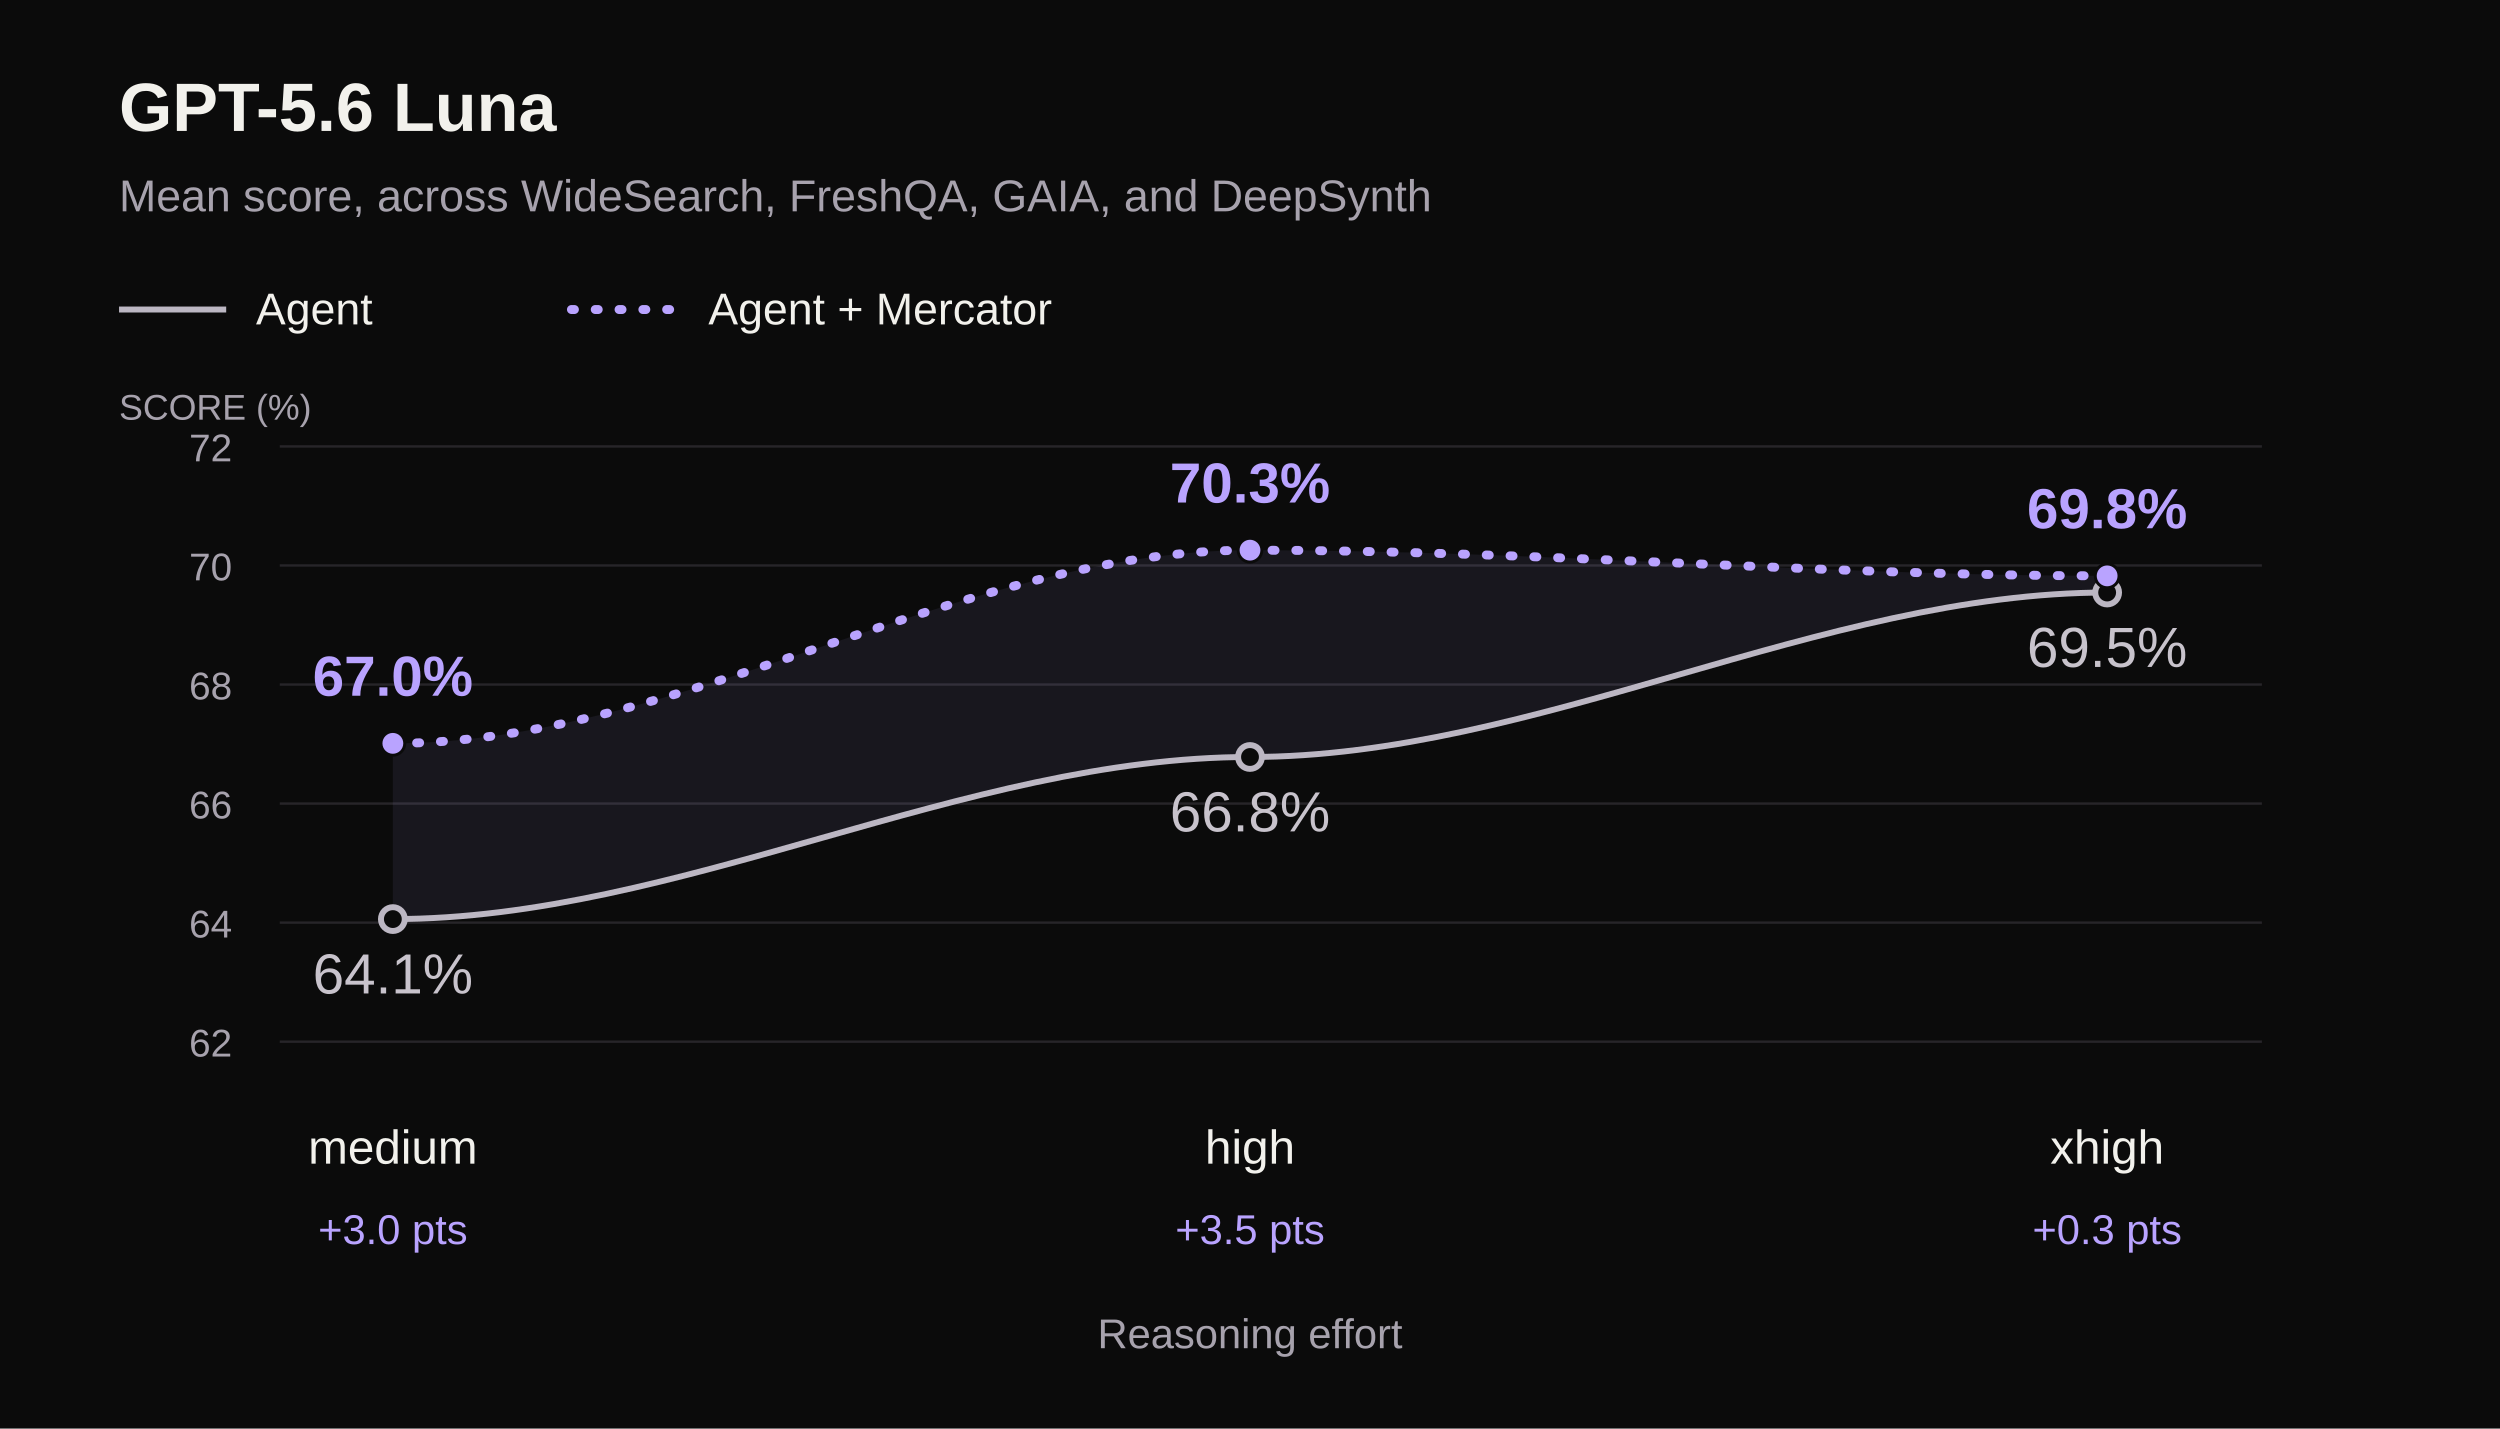
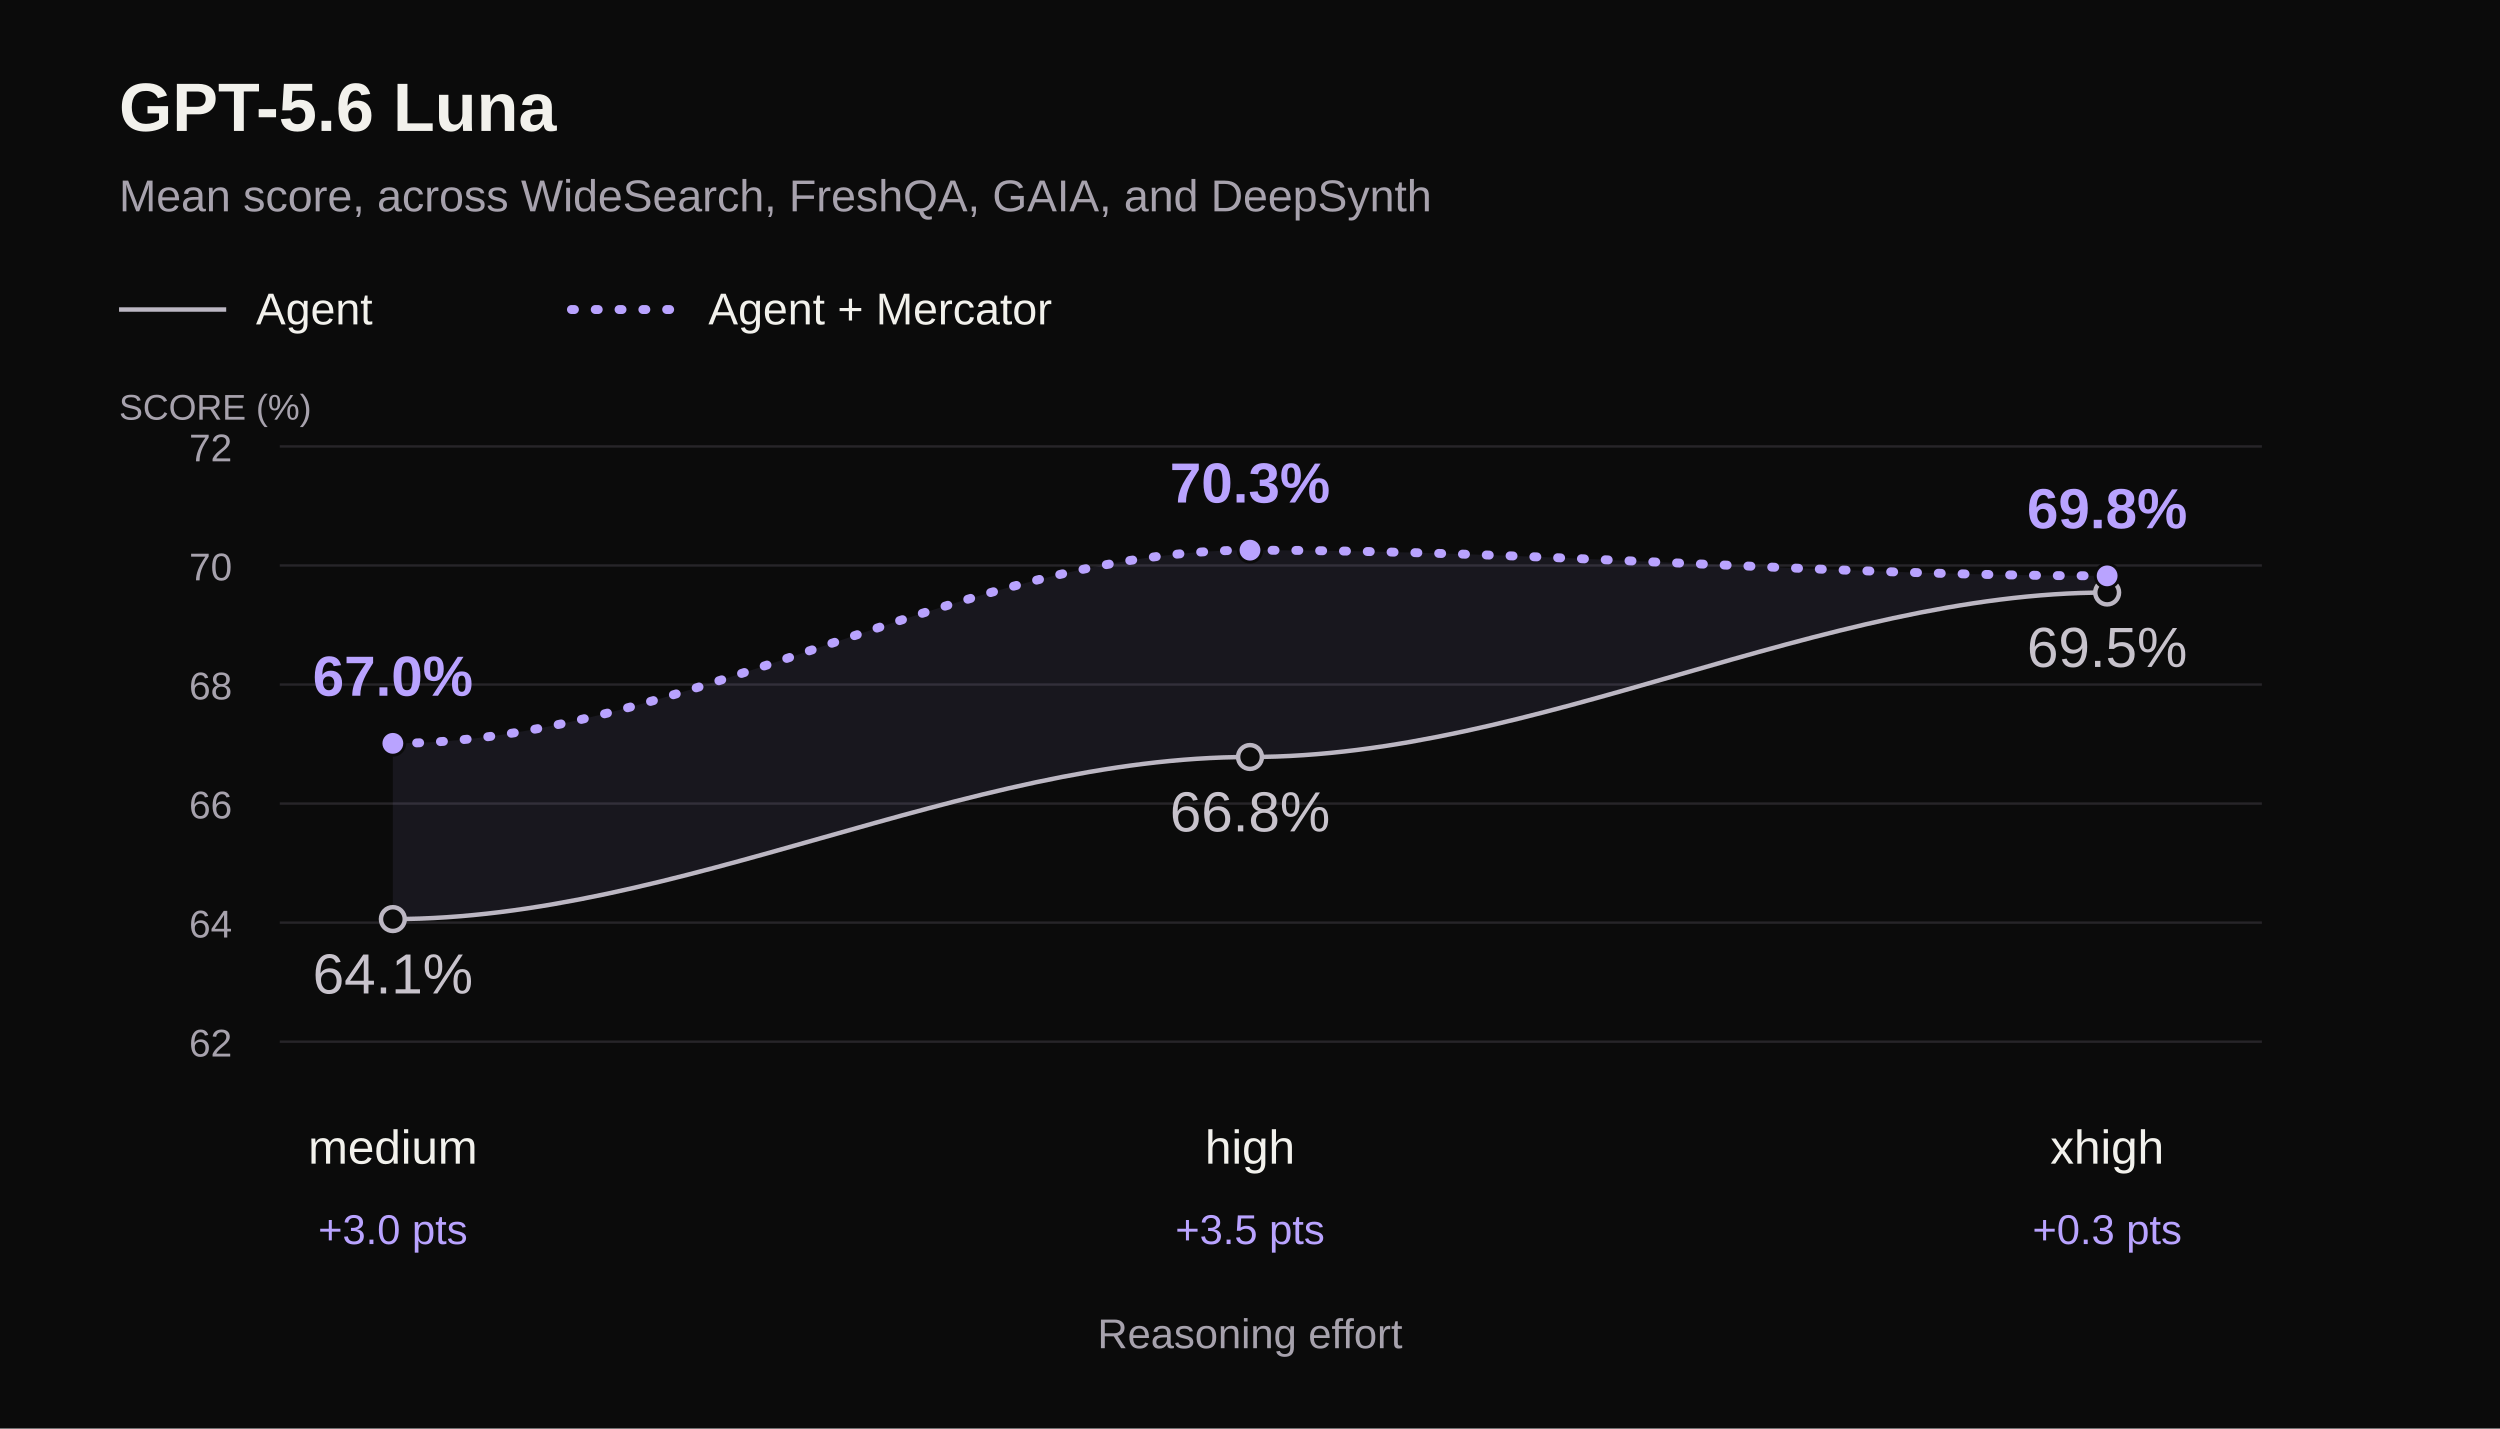
<svg xmlns="http://www.w3.org/2000/svg" width="840" height="480" viewBox="0 0 840 480" fill="none" font-family="Arial, Helvetica, sans-serif">
  <rect width="840" height="480" fill="#0b0b0b" />
  <text x="40" y="44" fill="#f2f1ec" font-size="23" font-weight="600">GPT-5.6 Luna</text>
  <text x="40" y="71" fill="#a7a2ad" font-size="15">Mean score, across WideSearch, FreshQA, GAIA, and DeepSynth</text>
-   <path d="M 40 104 H 76" stroke="#bcb7c3" stroke-width="2" />
+   <path d="M 40 104 H 76" stroke="#bcb7c3" stroke-width="1.5" />
  <text x="86" y="109" fill="#f2f1ec" font-size="15">Agent</text>
  <path d="M 192 104 H 228" stroke="#b9a3ff" stroke-width="3" stroke-dasharray="1 7" stroke-linecap="round" />
  <text x="238" y="109" fill="#f2f1ec" font-size="15">Agent + Mercator</text>
  <text x="40" y="141" fill="#a7a2ad" font-size="12">SCORE (%)</text>
  <path d="M 94 350 H 760" stroke="#373439" stroke-opacity=".65" stroke-width=".8" />
  <text x="78" y="355" text-anchor="end" fill="#a7a2ad" font-size="13">62</text>
  <path d="M 94 310 H 760" stroke="#373439" stroke-opacity=".65" stroke-width=".8" />
  <text x="78" y="315" text-anchor="end" fill="#a7a2ad" font-size="13">64</text>
  <path d="M 94 270 H 760" stroke="#373439" stroke-opacity=".65" stroke-width=".8" />
  <text x="78" y="275" text-anchor="end" fill="#a7a2ad" font-size="13">66</text>
  <path d="M 94 230 H 760" stroke="#373439" stroke-opacity=".65" stroke-width=".8" />
  <text x="78" y="235" text-anchor="end" fill="#a7a2ad" font-size="13">68</text>
  <path d="M 94 190 H 760" stroke="#373439" stroke-opacity=".65" stroke-width=".8" />
  <text x="78" y="195" text-anchor="end" fill="#a7a2ad" font-size="13">70</text>
  <path d="M 94 150 H 760" stroke="#373439" stroke-opacity=".65" stroke-width=".8" />
  <text x="78" y="155" text-anchor="end" fill="#a7a2ad" font-size="13">72</text>
  <path d="M 132 249.766 C 228 249.766 324 184.857 420 184.857 C 516 184.857 612 193.493 708 193.493 L 708 199.087 C 612 199.087 516 254.349 420 254.349 C 324 254.349 228 308.812 132 308.812 Z" fill="#b9a3ff" fill-opacity=".08" />
-   <path d="M 132 308.812 C 228 308.812 324 254.349 420 254.349 C 516 254.349 612 199.087 708 199.087" stroke="#bcb7c3" stroke-width="2" />
+   <path d="M 132 308.812 C 228 308.812 324 254.349 420 254.349 C 516 254.349 612 199.087 708 199.087" stroke="#bcb7c3" stroke-width="1.5" />
  <path d="M 132 249.766 C 228 249.766 324 184.857 420 184.857 C 516 184.857 612 193.493 708 193.493" stroke="#b9a3ff" stroke-width="3" stroke-dasharray="1 7" stroke-linecap="round" />
-   <circle cx="132" cy="308.812" r="4" fill="#0b0b0b" stroke="#bcb7c3" stroke-width="2" />
+   <circle cx="132" cy="308.812" r="4" fill="#0b0b0b" stroke="#bcb7c3" stroke-width="1.5" />
  <circle cx="132" cy="249.766" r="4" fill="#b9a3ff" stroke="#0b0b0b" stroke-width="1" />
  <text x="132" y="333.812" fill="#c8c3cc" font-size="19" text-anchor="middle">64.1%</text>
  <text x="132" y="233.766" fill="#b9a3ff" font-size="19" font-weight="600" text-anchor="middle">67.0%</text>
  <text x="132" y="391" fill="#f2f1ec" font-size="16" text-anchor="middle">medium</text>
  <text x="132" y="418" fill="#b9a3ff" font-size="14" text-anchor="middle">+3.0 pts</text>
-   <circle cx="420" cy="254.349" r="4" fill="#0b0b0b" stroke="#bcb7c3" stroke-width="2" />
+   <circle cx="420" cy="254.349" r="4" fill="#0b0b0b" stroke="#bcb7c3" stroke-width="1.5" />
  <circle cx="420" cy="184.857" r="4" fill="#b9a3ff" stroke="#0b0b0b" stroke-width="1" />
  <text x="420" y="279.349" fill="#c8c3cc" font-size="19" text-anchor="middle">66.8%</text>
  <text x="420" y="168.857" fill="#b9a3ff" font-size="19" font-weight="600" text-anchor="middle">70.3%</text>
  <text x="420" y="391" fill="#f2f1ec" font-size="16" text-anchor="middle">high</text>
  <text x="420" y="418" fill="#b9a3ff" font-size="14" text-anchor="middle">+3.5 pts</text>
-   <circle cx="708" cy="199.087" r="4" fill="#0b0b0b" stroke="#bcb7c3" stroke-width="2" />
+   <circle cx="708" cy="199.087" r="4" fill="#0b0b0b" stroke="#bcb7c3" stroke-width="1.5" />
  <circle cx="708" cy="193.493" r="4" fill="#b9a3ff" stroke="#0b0b0b" stroke-width="1" />
  <text x="708" y="224.087" fill="#c8c3cc" font-size="19" text-anchor="middle">69.5%</text>
  <text x="708" y="177.493" fill="#b9a3ff" font-size="19" font-weight="600" text-anchor="middle">69.8%</text>
  <text x="708" y="391" fill="#f2f1ec" font-size="16" text-anchor="middle">xhigh</text>
  <text x="708" y="418" fill="#b9a3ff" font-size="14" text-anchor="middle">+0.3 pts</text>
  <text x="420" y="453" fill="#a7a2ad" font-size="14" text-anchor="middle">Reasoning effort</text>
</svg>
